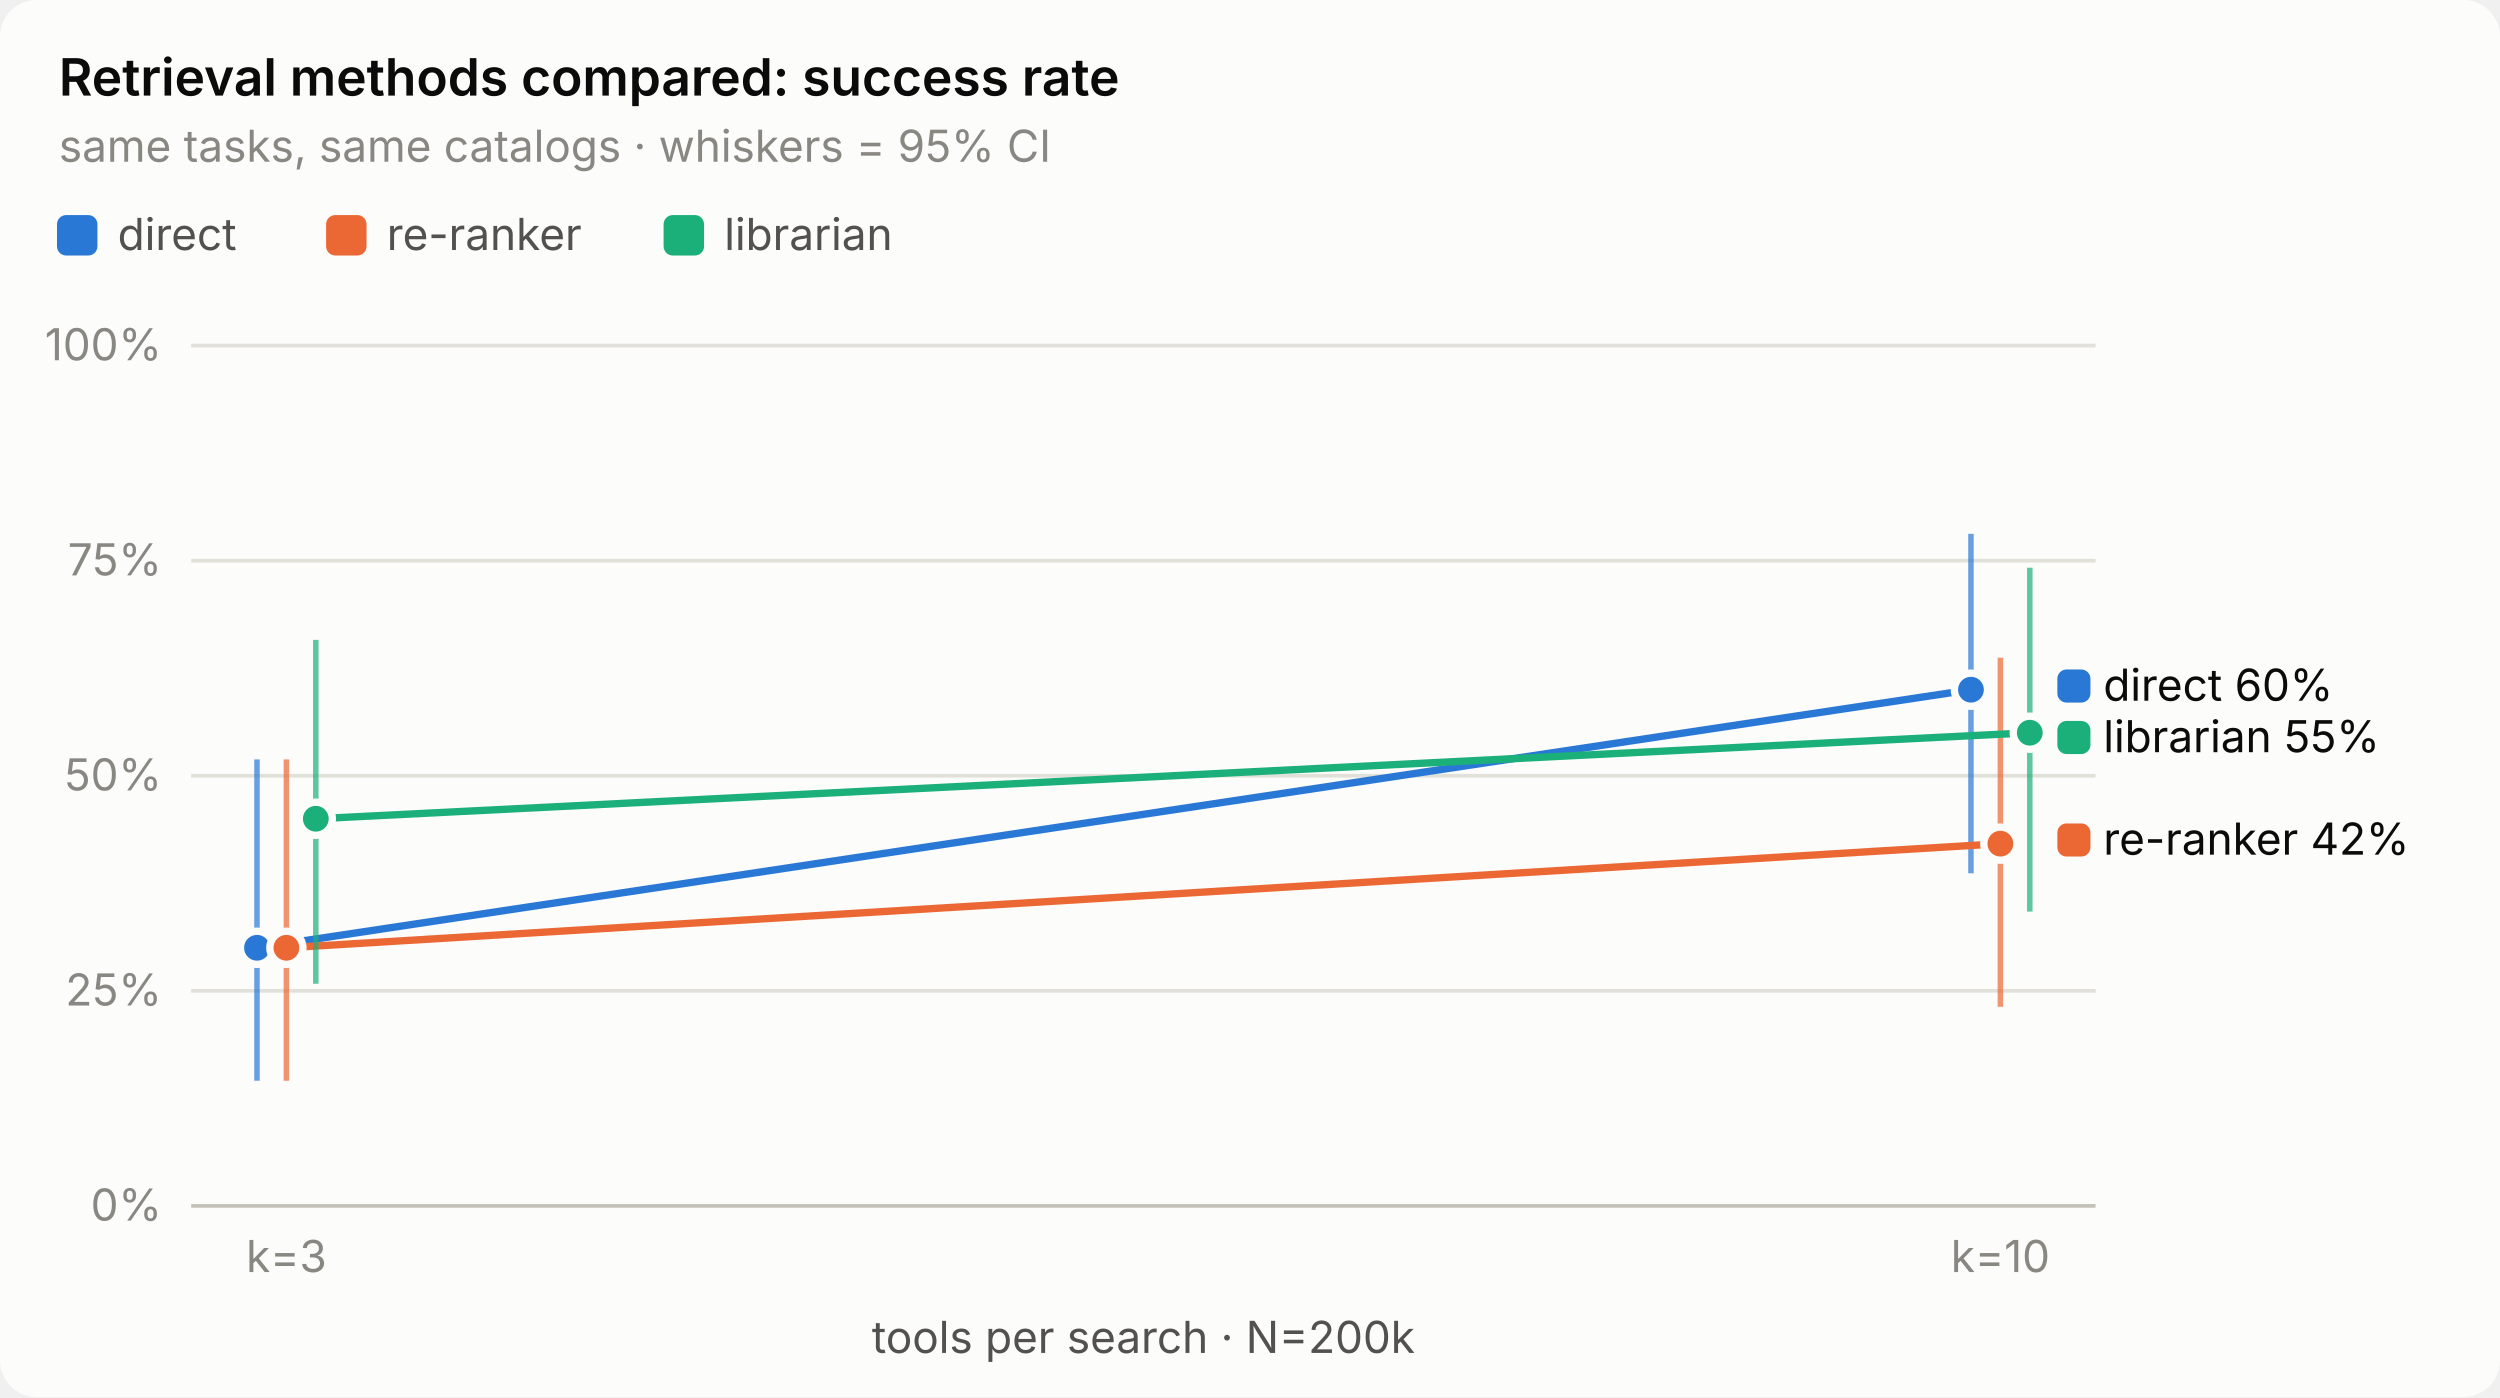
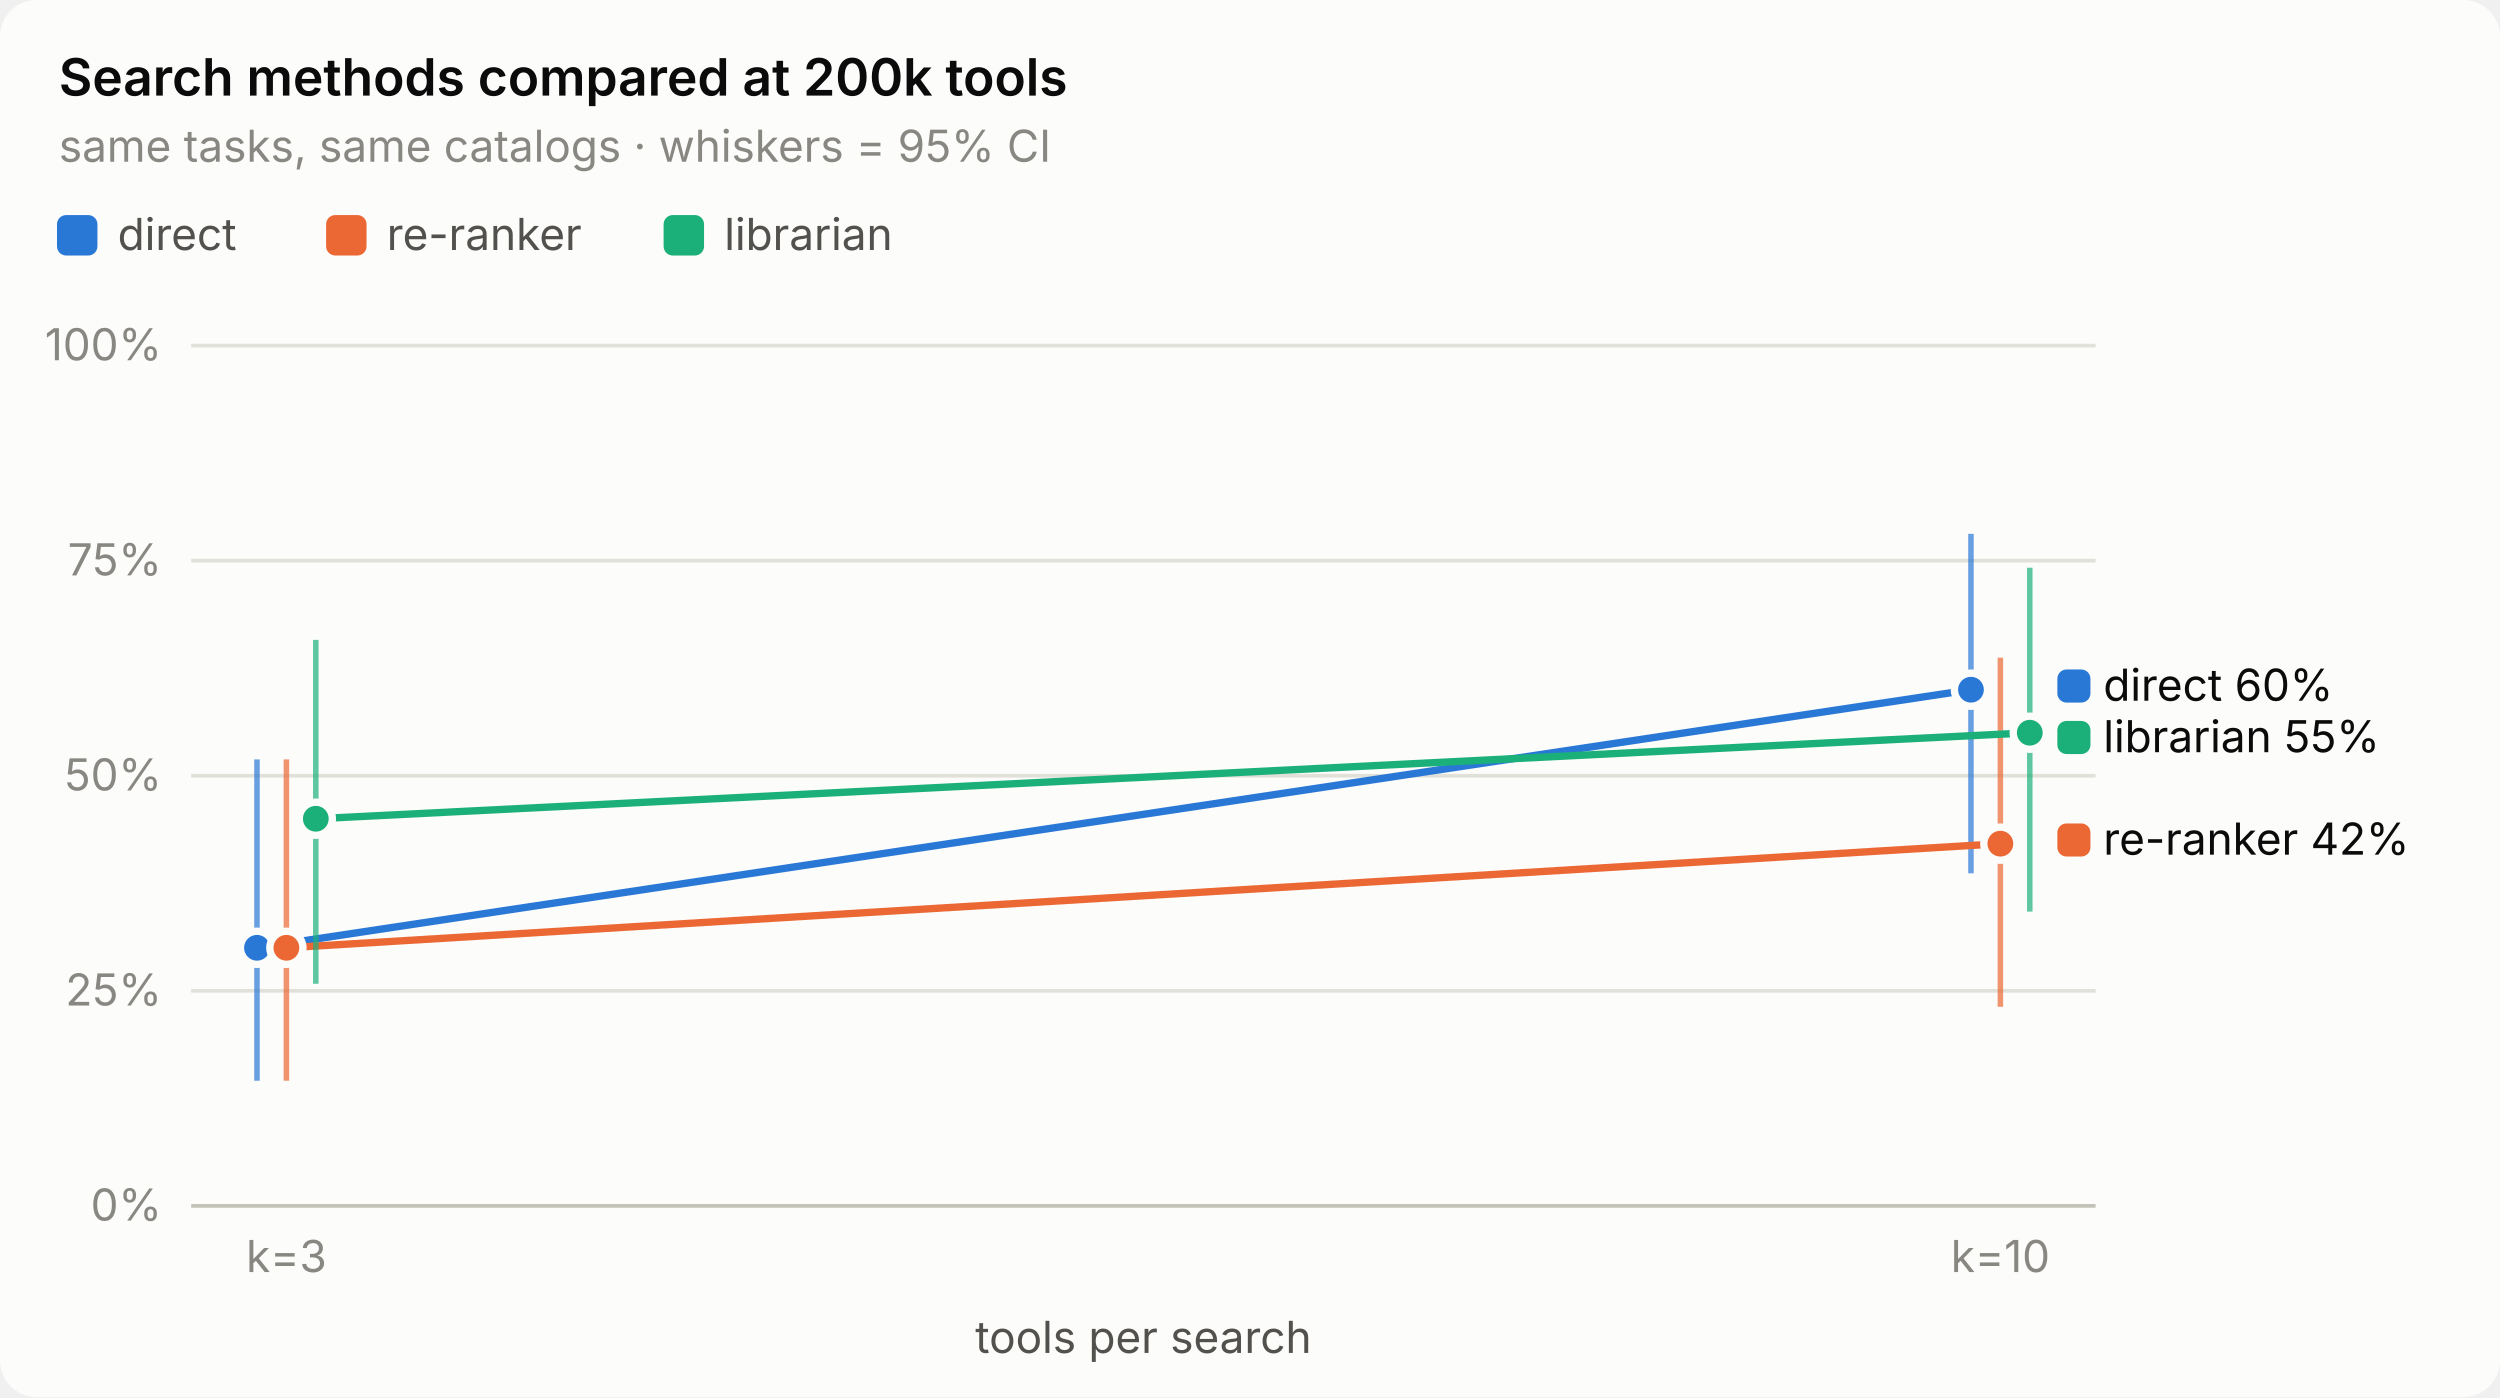
- <svg xmlns="http://www.w3.org/2000/svg" viewBox="0 0 680 380" width="680" height="380" role="img" aria-label="Retrieval methods compared: success rate">
+ <svg xmlns="http://www.w3.org/2000/svg" viewBox="0 0 680 380" width="680" height="380" role="img" aria-label="Search methods compared at 200k tools">
  <style>
svg{font:12px system-ui,-apple-system,"Segoe UI",sans-serif}
.bg{fill:#fcfcfb} .ink{fill:#0b0b0b} .ink2{fill:#52514e} .muted{fill:#898781}
.grid{stroke:#e1e0d9;stroke-width:1} .axis{stroke:#c3c2b7;stroke-width:1}
.n{fill:#d8d7d0;stroke:#d8d7d0} .s0{fill:#2a78d6;stroke:#2a78d6} .t0{stroke:#2a78d6} .s1{fill:#eb6834;stroke:#eb6834} .t1{stroke:#eb6834} .s2{fill:#1baf7a;stroke:#1baf7a} .t2{stroke:#1baf7a} .s3{fill:#eda100;stroke:#eda100} .t3{stroke:#eda100} .s4{fill:#e87ba4;stroke:#e87ba4} .t4{stroke:#e87ba4} .s5{fill:#008300;stroke:#008300} .t5{stroke:#008300} .s6{fill:#4a3aa7;stroke:#4a3aa7} .t6{stroke:#4a3aa7} .s7{fill:#e34948;stroke:#e34948} .t7{stroke:#e34948} .ring{stroke:#fcfcfb}
@media (prefers-color-scheme: dark){
.bg{fill:#1a1a19} .ink{fill:#fff} .ink2{fill:#c3c2b7} .grid{stroke:#2c2c2a} .axis{stroke:#383835}
.n{fill:#3a3a37;stroke:#3a3a37} .s0{fill:#3987e5;stroke:#3987e5} .t0{stroke:#3987e5} .s1{fill:#d95926;stroke:#d95926} .t1{stroke:#d95926} .s2{fill:#199e70;stroke:#199e70} .t2{stroke:#199e70} .s3{fill:#c98500;stroke:#c98500} .t3{stroke:#c98500} .s4{fill:#d55181;stroke:#d55181} .t4{stroke:#d55181} .s5{fill:#008300;stroke:#008300} .t5{stroke:#008300} .s6{fill:#9085e9;stroke:#9085e9} .t6{stroke:#9085e9} .s7{fill:#e66767;stroke:#e66767} .t7{stroke:#e66767} .ring{stroke:#1a1a19}}
</style>
  <rect class="bg" width="680" height="380" rx="10" />
-   <text class="ink" x="16" y="26" font-size="14" font-weight="600">Retrieval methods compared: success rate</text>
+   <text class="ink" x="16" y="26" font-size="14" font-weight="600">Search methods compared at 200k tools</text>
  <text class="muted" x="16" y="44">same tasks, same catalogs · whiskers = 95% CI</text>
  <rect class="s0" x="16" y="59" width="10" height="10" rx="2" />
  <text class="ink2" x="32" y="68">direct</text>
  <rect class="s1" x="89.2" y="59" width="10" height="10" rx="2" />
  <text class="ink2" x="105.2" y="68">re-ranker</text>
  <rect class="s2" x="181" y="59" width="10" height="10" rx="2" />
  <text class="ink2" x="197" y="68">librarian</text>
  <line class="axis" x1="52" x2="570" y1="328" y2="328" />
  <text class="muted" x="44" y="332" text-anchor="end">0%</text>
  <line class="grid" x1="52" x2="570" y1="269.5" y2="269.5" />
  <text class="muted" x="44" y="273.5" text-anchor="end">25%</text>
  <line class="grid" x1="52" x2="570" y1="211" y2="211" />
  <text class="muted" x="44" y="215" text-anchor="end">50%</text>
  <line class="grid" x1="52" x2="570" y1="152.5" y2="152.5" />
  <text class="muted" x="44" y="156.5" text-anchor="end">75%</text>
  <line class="grid" x1="52" x2="570" y1="94" y2="94" />
  <text class="muted" x="44" y="98" text-anchor="end">100%</text>
  <text class="muted" x="77.9" y="346" text-anchor="middle">k=3</text>
  <text class="muted" x="544.1" y="346" text-anchor="middle">k=10</text>
-   <text class="ink2" x="311" y="368" text-anchor="middle">tools per search · N=200k</text>
+   <text class="ink2" x="311" y="368" text-anchor="middle">tools per search</text>
  <line class="t0" stroke-width="1.5" opacity=".7" x1="69.9" x2="69.9" y1="293.959" y2="206.559" />
  <line class="t0" stroke-width="1.5" opacity=".7" x1="536.1" x2="536.1" y1="237.541" y2="145.2" />
  <polyline class="t0" fill="none" stroke-width="2" stroke-linejoin="round" points="69.9,257.8 536.1,187.6" />
  <circle class="s0 ring" style="stroke-width:2" cx="69.9" cy="257.8" r="4.5" />
  <circle class="s0 ring" style="stroke-width:2" cx="536.1" cy="187.6" r="4.5" />
  <line class="t1" stroke-width="1.5" opacity=".7" x1="77.9" x2="77.9" y1="293.959" y2="206.559" />
  <line class="t1" stroke-width="1.5" opacity=".7" x1="544.1" x2="544.1" y1="273.849" y2="178.885" />
  <polyline class="t1" fill="none" stroke-width="2" stroke-linejoin="round" points="77.9,257.8 544.1,229.474" />
  <circle class="s1 ring" style="stroke-width:2" cx="77.9" cy="257.8" r="4.5" />
  <circle class="s1 ring" style="stroke-width:2" cx="544.1" cy="229.474" r="4.5" />
  <line class="t2" stroke-width="1.5" opacity=".7" x1="85.9" x2="85.9" y1="267.582" y2="174.047" />
  <line class="t2" stroke-width="1.5" opacity=".7" x1="552.1" x2="552.1" y1="247.953" y2="154.418" />
  <polyline class="t2" fill="none" stroke-width="2" stroke-linejoin="round" points="85.9,222.7 552.1,199.3" />
  <circle class="s2 ring" style="stroke-width:2" cx="85.9" cy="222.7" r="4.5" />
  <circle class="s2 ring" style="stroke-width:2" cx="552.1" cy="199.3" r="4.5" />
  <rect class="s0" x="560.1" y="182.6" width="8" height="8" rx="2" />
  <text class="ink" x="572.1" y="190.6">direct 60%</text>
  <rect class="s2" x="560.1" y="196.6" width="8" height="8" rx="2" />
  <text class="ink" x="572.1" y="204.6">librarian 55%</text>
  <rect class="s1" x="560.1" y="224.474" width="8" height="8" rx="2" />
  <text class="ink" x="572.1" y="232.474">re-ranker 42%</text>
</svg>
